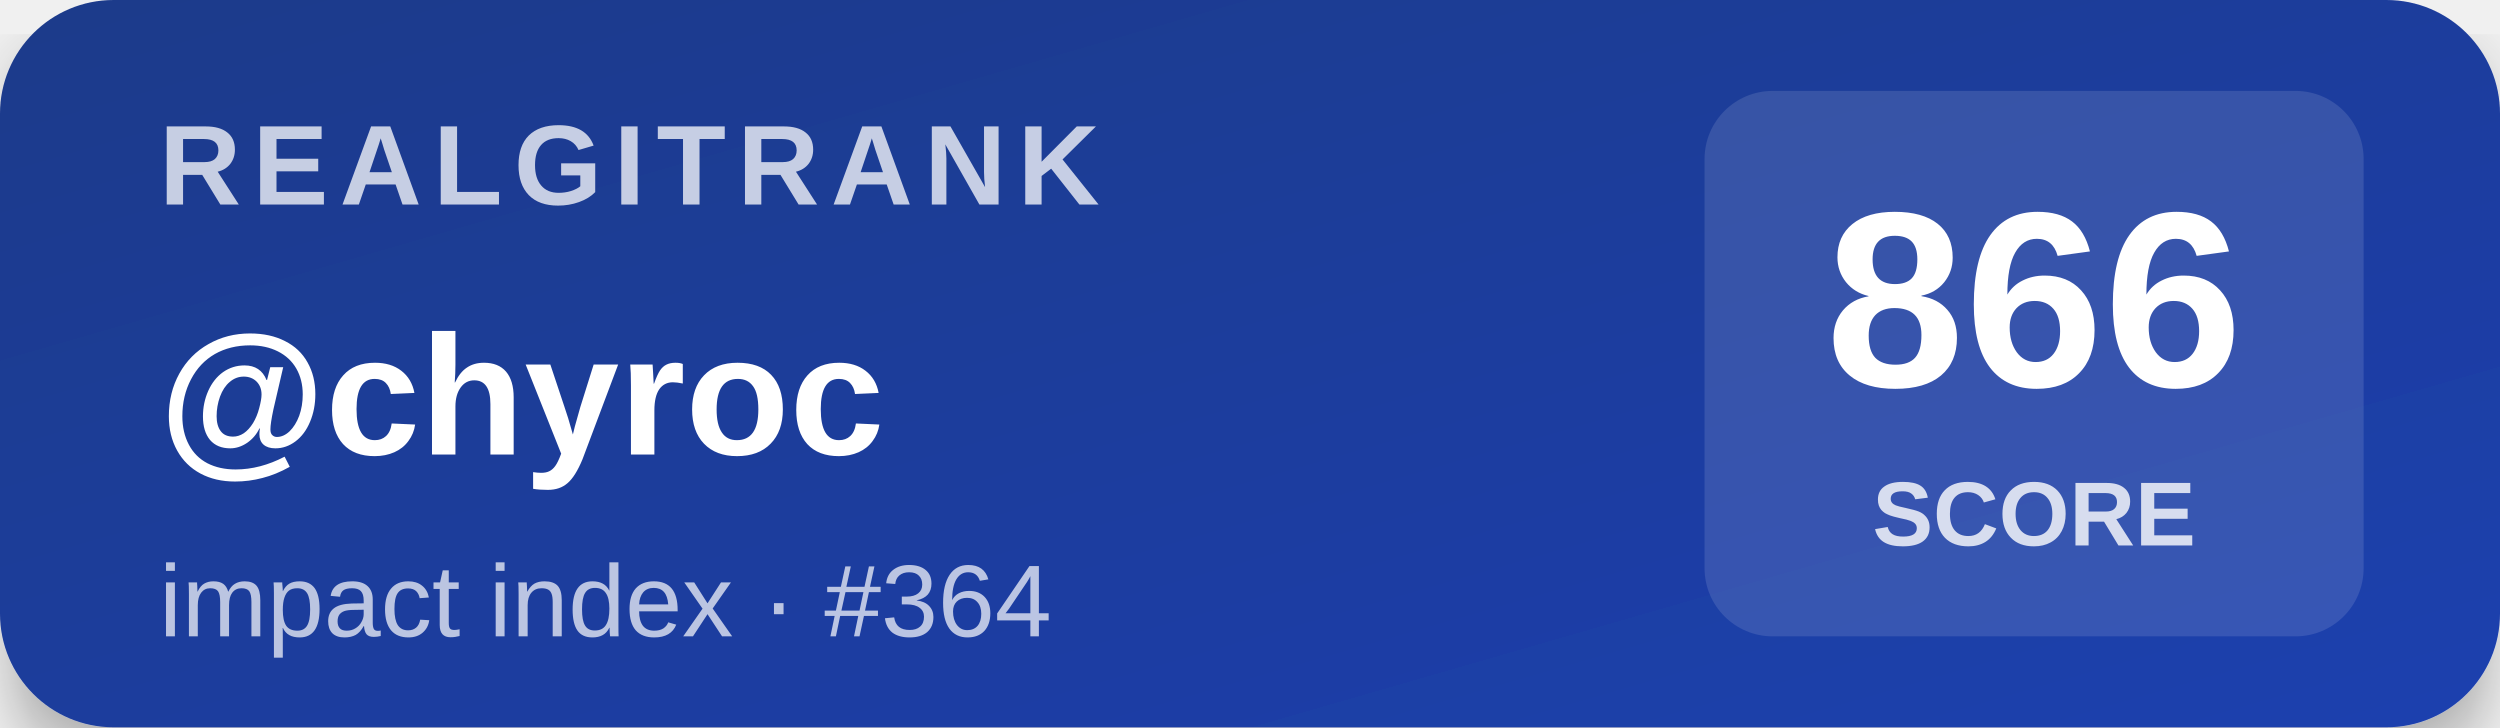
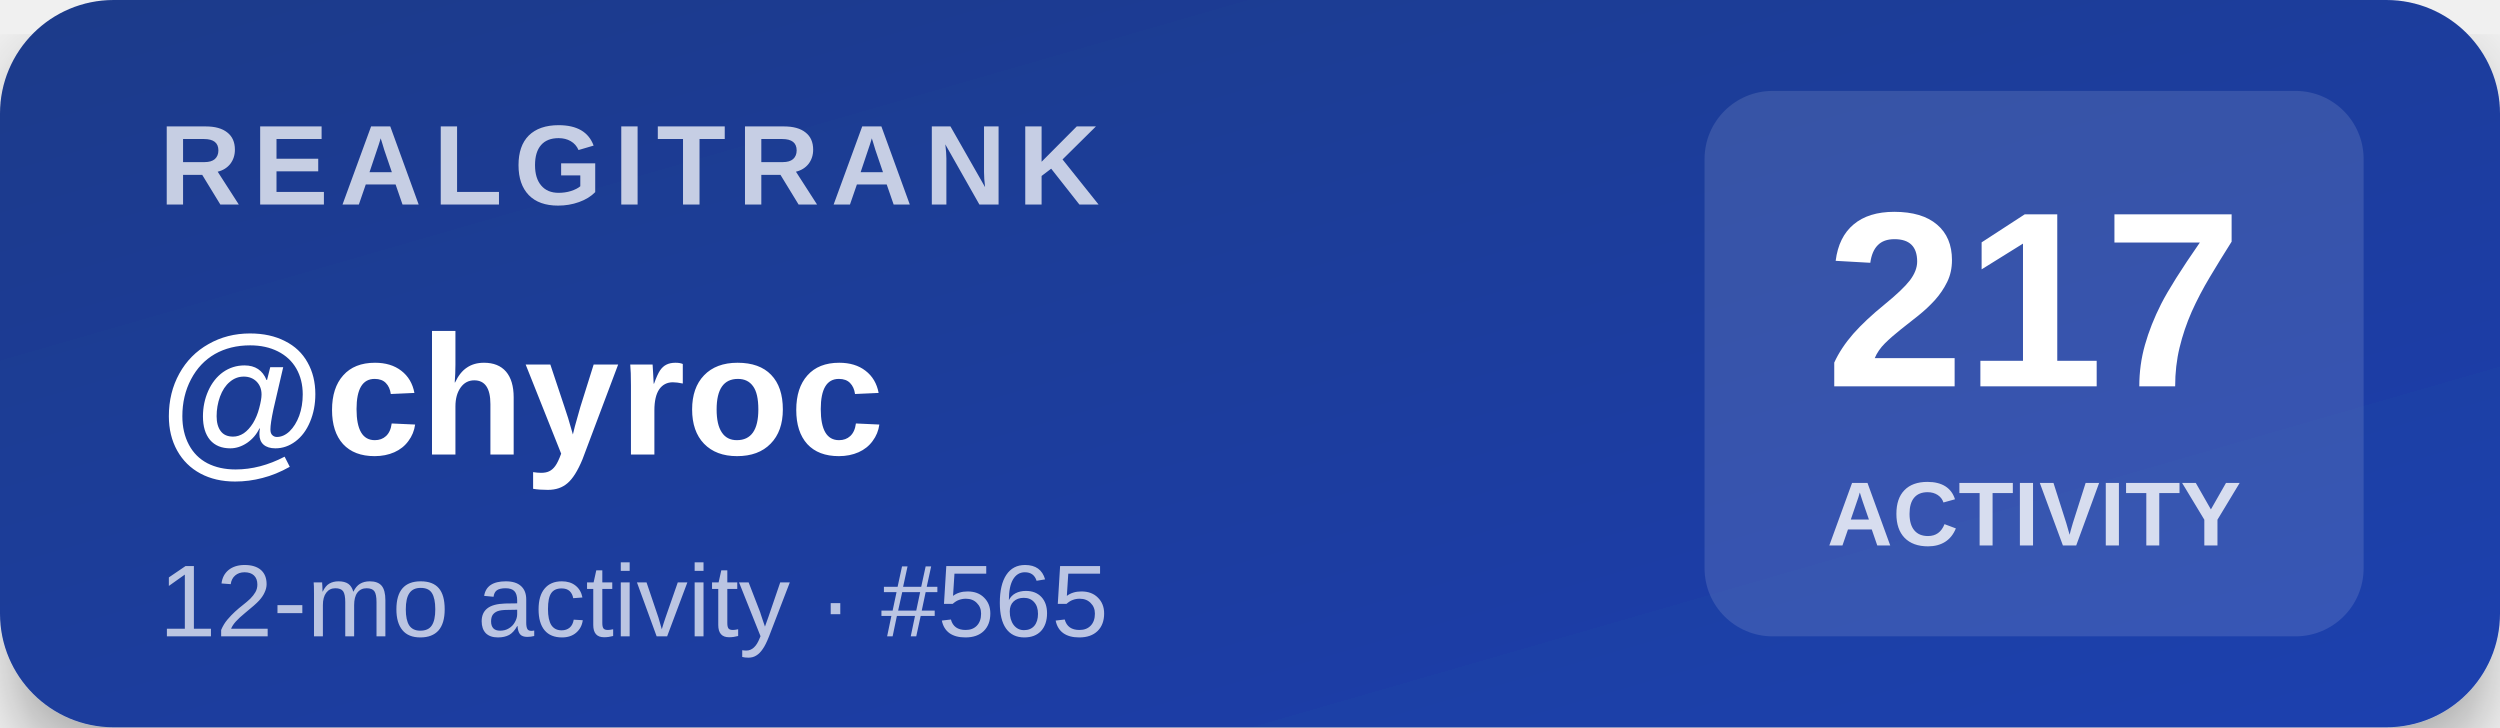
<svg xmlns="http://www.w3.org/2000/svg" width="220" height="64" viewBox="0 0 220 64">
  <defs>
    <linearGradient id="bg" x1="0" y1="0" x2="1" y2="1">
      <stop offset="0%" stop-color="#1e3a8a" />
      <stop offset="100%" stop-color="#1e40af" />
    </linearGradient>
    <filter id="shadow">
      <feDropShadow dx="0" dy="3" stdDeviation="3" flood-opacity="0.3" />
    </filter>
  </defs>
  <rect width="220" height="64" rx="10" fill="url(#bg)" filter="url(#shadow)" />
  <text x="14" y="18" font-family="Segoe UI,Arial,sans-serif" font-size="10" font-weight="700" fill="#ffffff" opacity="0.75" letter-spacing="1">REALGITRANK</text>
  <text x="14" y="40" font-family="Segoe UI,Arial,sans-serif" font-size="15" font-weight="800" fill="#ffffff">@chyroc</text>
-   <text x="14" y="56" font-family="Segoe UI,Arial,sans-serif" font-size="9" fill="#ffffff" opacity="0.7">impact index · #364</text>
+   <text x="14" y="56" font-family="Segoe UI,Arial,sans-serif" font-size="9" fill="#ffffff" opacity="0.7">12-mo activity · #565</text>
  <rect x="150" y="8" width="58" height="48" rx="6" fill="#ffffff" opacity="0.12" />
-   <text x="179" y="34" text-anchor="middle" font-family="Segoe UI,Arial,sans-serif" font-size="22" font-weight="900" fill="#ffffff">866</text>
-   <text x="179" y="48" text-anchor="middle" font-family="Segoe UI,Arial,sans-serif" font-size="8" font-weight="600" fill="#ffffff" opacity="0.8">SCORE</text>
+   <text x="179" y="34" text-anchor="middle" font-family="Segoe UI,Arial,sans-serif" font-size="22" font-weight="900" fill="#ffffff">217</text>
+   <text x="179" y="48" text-anchor="middle" font-family="Segoe UI,Arial,sans-serif" font-size="8" font-weight="600" fill="#ffffff" opacity="0.8">ACTIVITY</text>
</svg>
